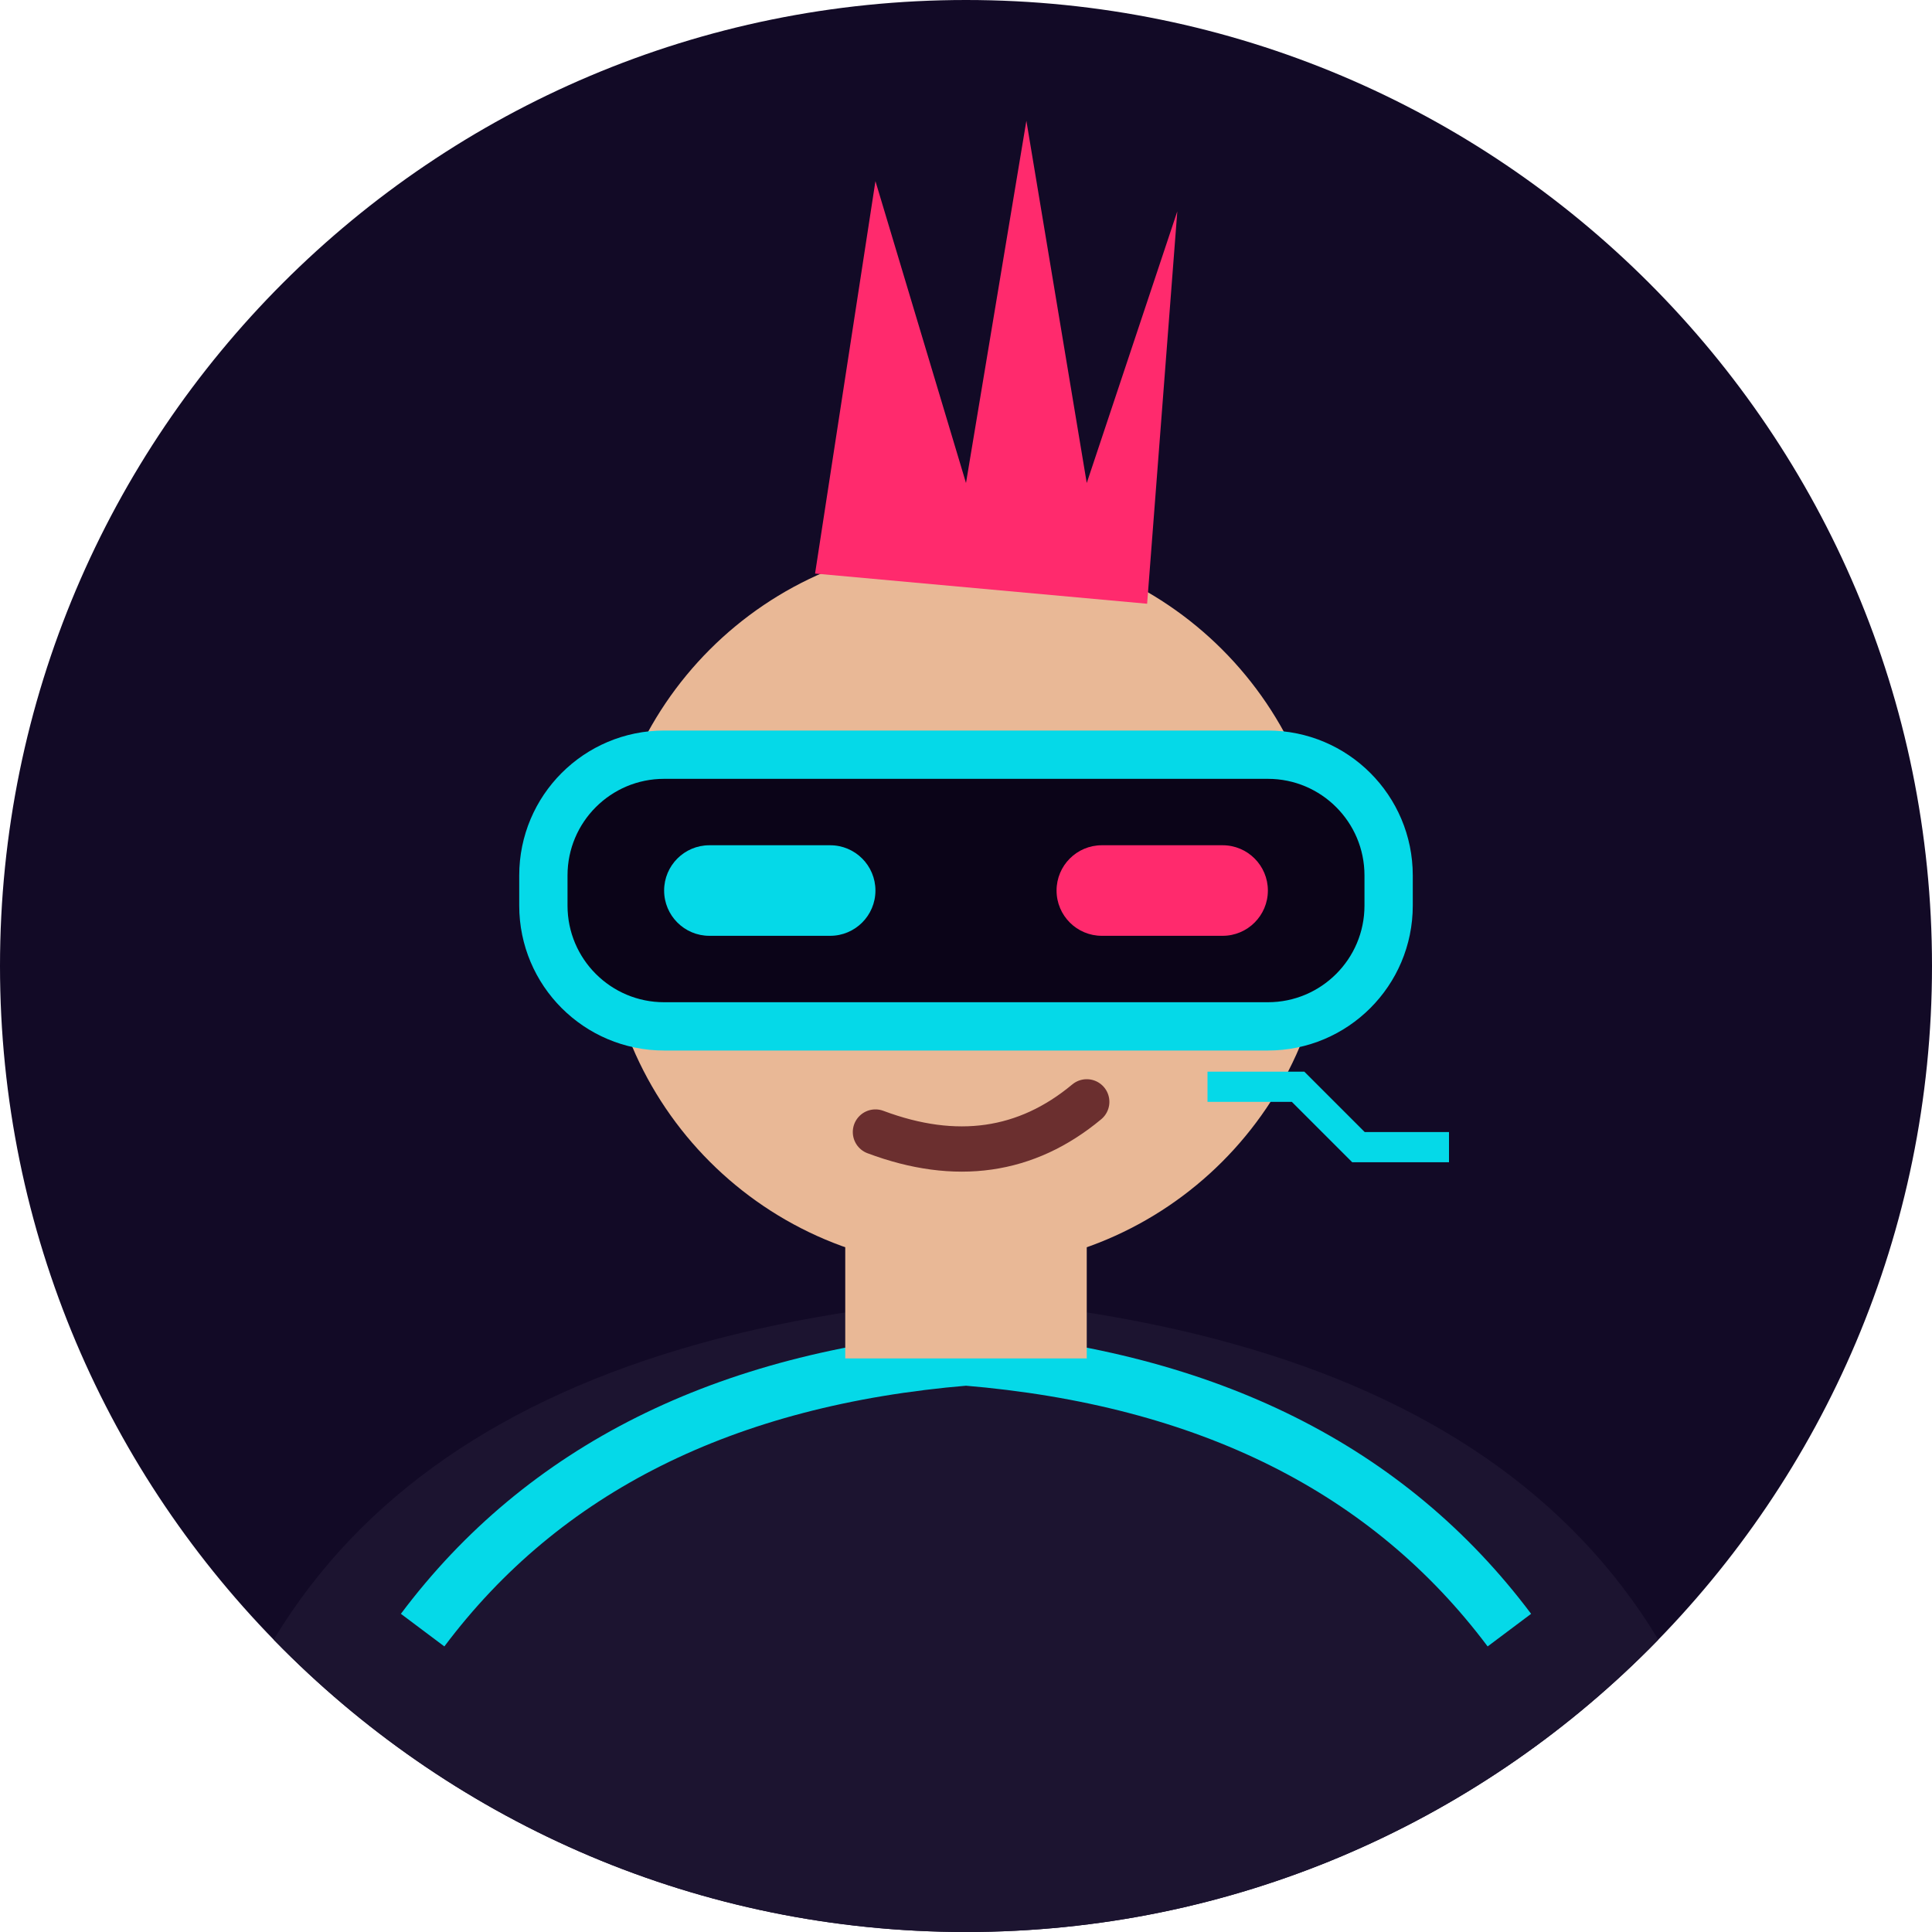
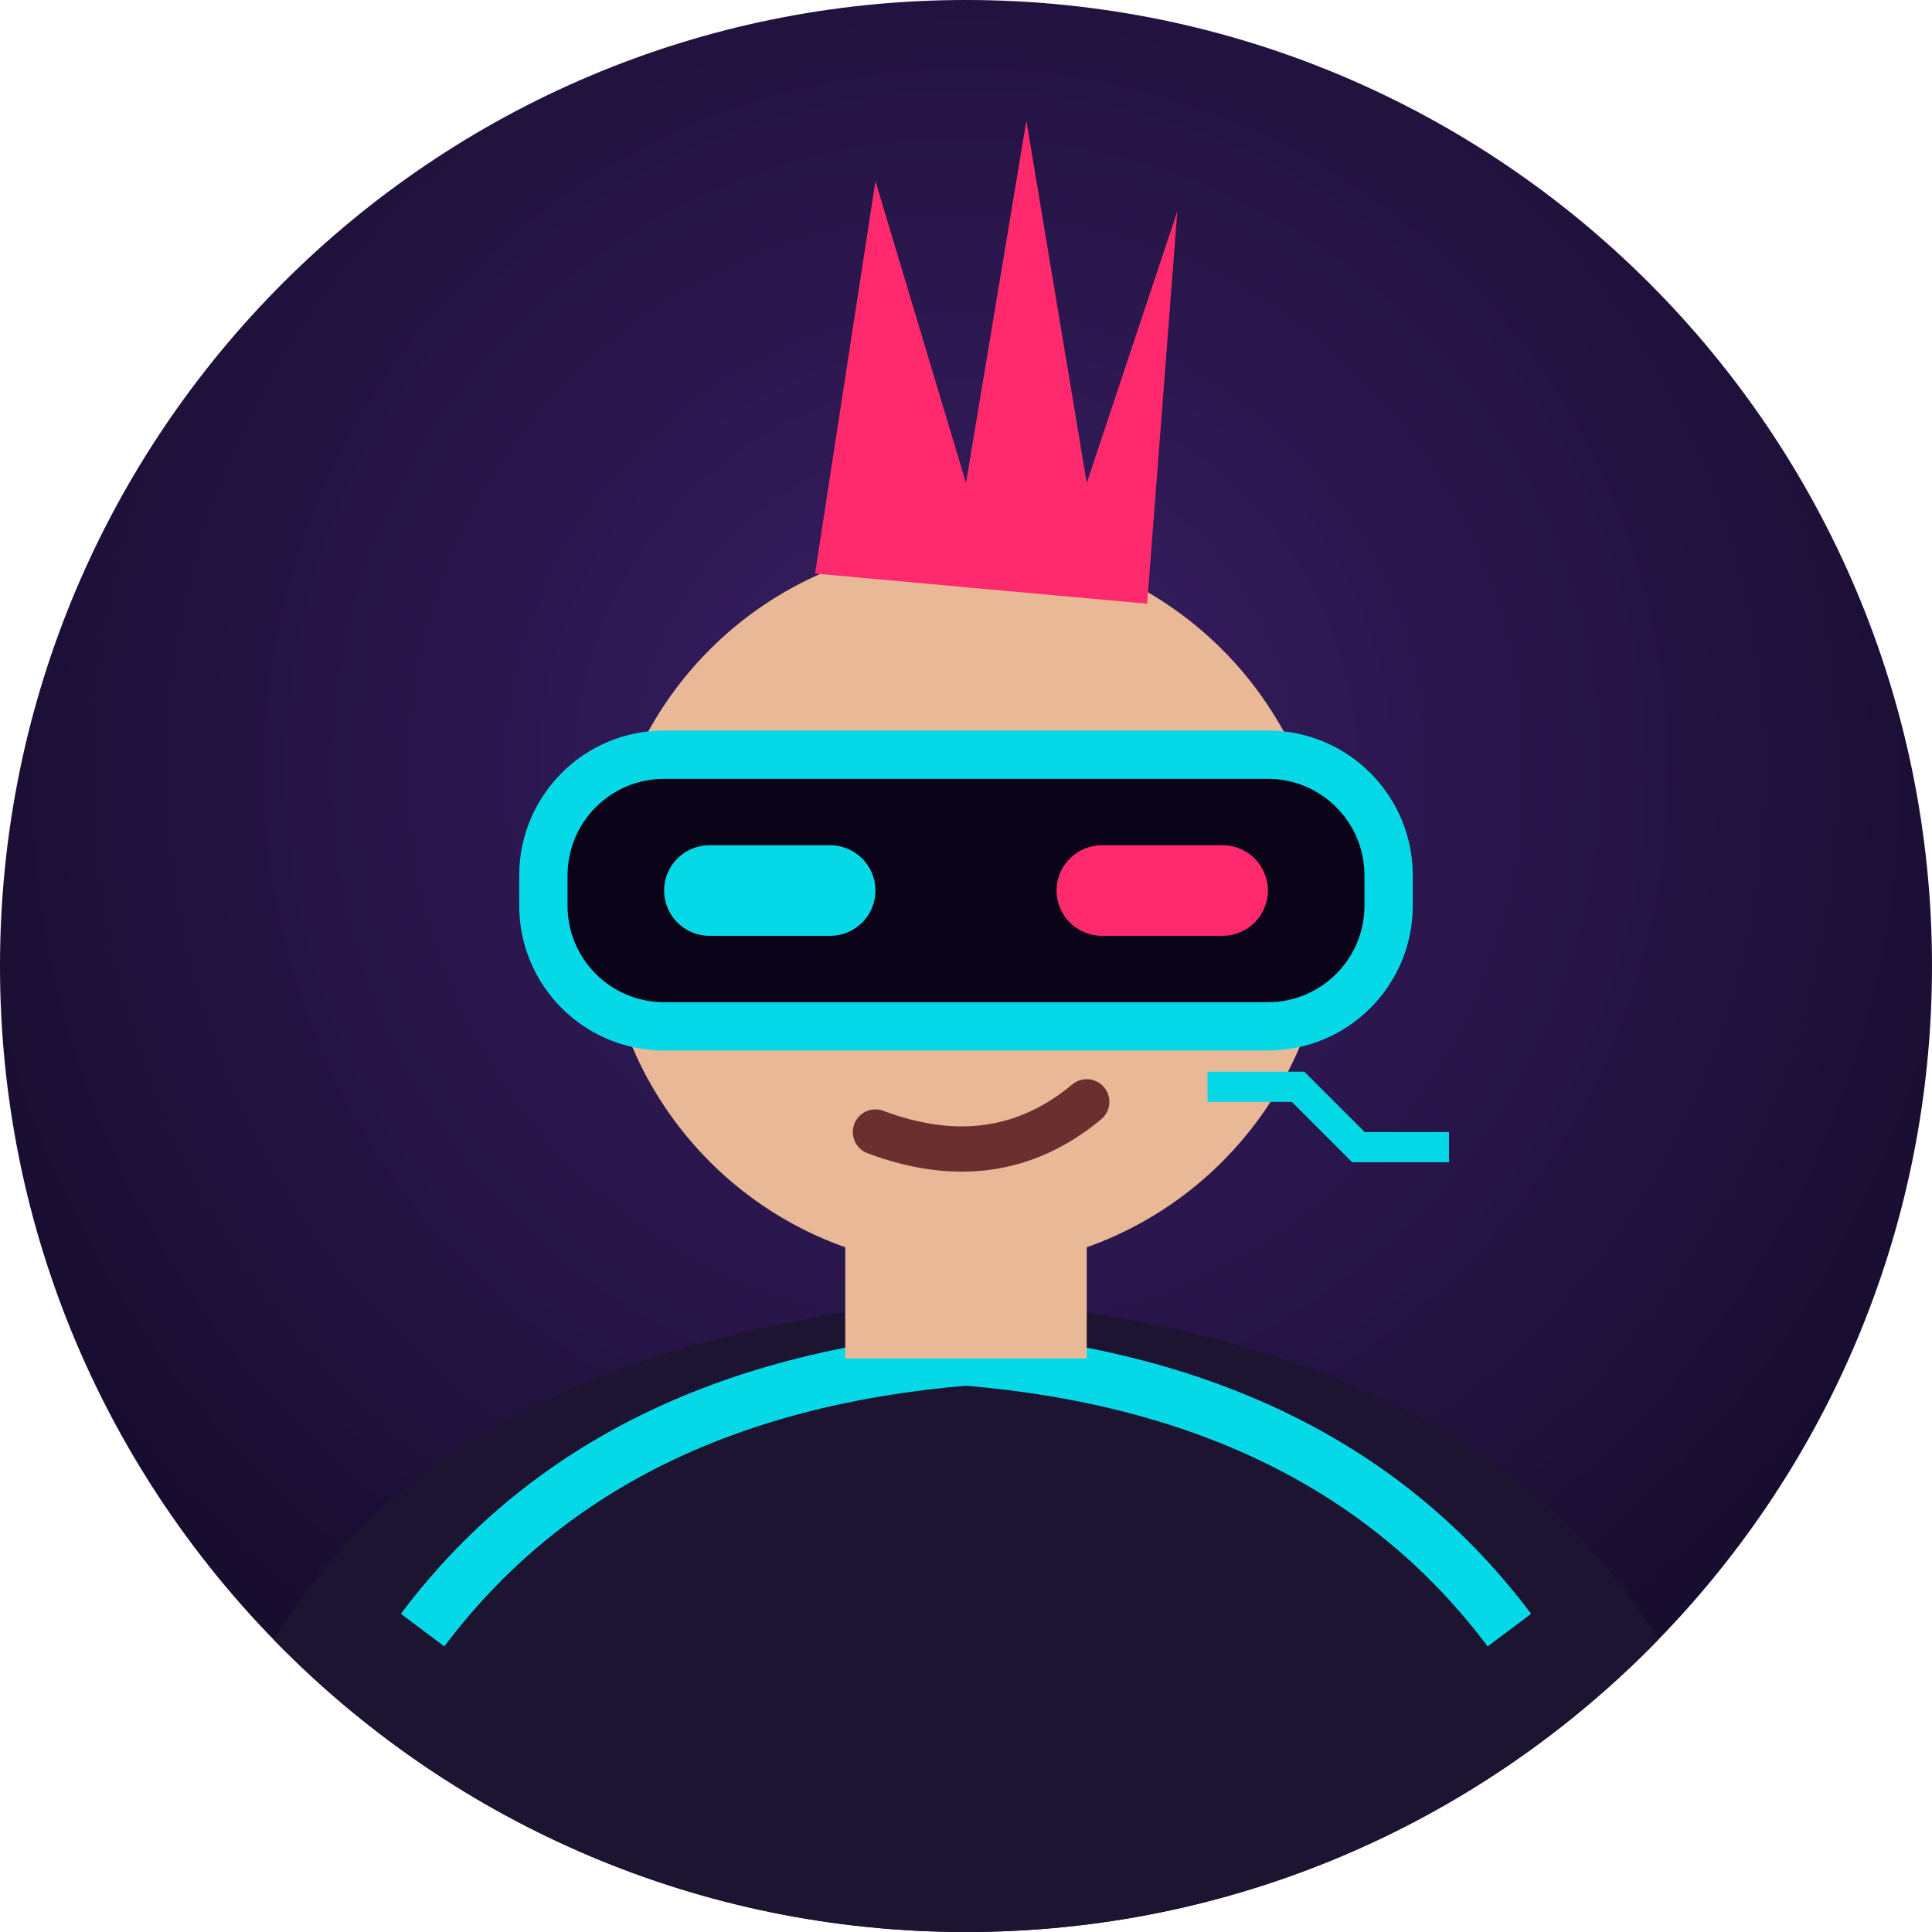
<svg xmlns="http://www.w3.org/2000/svg" viewBox="0 0 64 64">
  <defs>
    <clipPath id="c">
      <circle cx="32" cy="32" r="32" />
    </clipPath>
+     <radialGradient id="bg" cx="50%" cy="40%" r="65%">
+       <stop offset="0" stop-color="#3a1f66" />
+       <stop offset="1" stop-color="#120a26" />
+     </radialGradient>
  </defs>
  <g clip-path="url(#c)">
-     <rect width="64" height="64" fill="#120a26" />
+     <rect width="64" height="64" fill="url(#bg)" />
    <path d="M6 64 Q8 45 32 43 Q56 45 58 64Z" fill="#1c1430" />
    <path d="M14 54 Q20 46 32 45 Q44 46 50 54" stroke="#05d9e8" stroke-width="1.8" fill="none" />
    <rect x="28" y="38" width="8" height="7" fill="#e9b896" />
    <circle cx="32" cy="30" r="12" fill="#e9b896" />
    <path d="M27 19 L29 6 L32 16 L34 4 L36 16 L39 7 L38 20Z" fill="#ff2a6d" />
    <rect x="18" y="25" width="28" height="9" rx="4" fill="#0b0418" stroke="#05d9e8" stroke-width="1.6" />
    <rect x="22" y="28" width="7" height="3" rx="1.5" fill="#05d9e8" />
    <rect x="35" y="28" width="7" height="3" rx="1.5" fill="#ff2a6d" />
    <path d="M40 36 h3 l2 2 h3" stroke="#05d9e8" stroke-width="1" fill="none" />
    <path d="M29 37.5 Q33 39 36 36.5" stroke="#6b2f2f" stroke-width="1.5" fill="none" stroke-linecap="round" />
  </g>
</svg>
